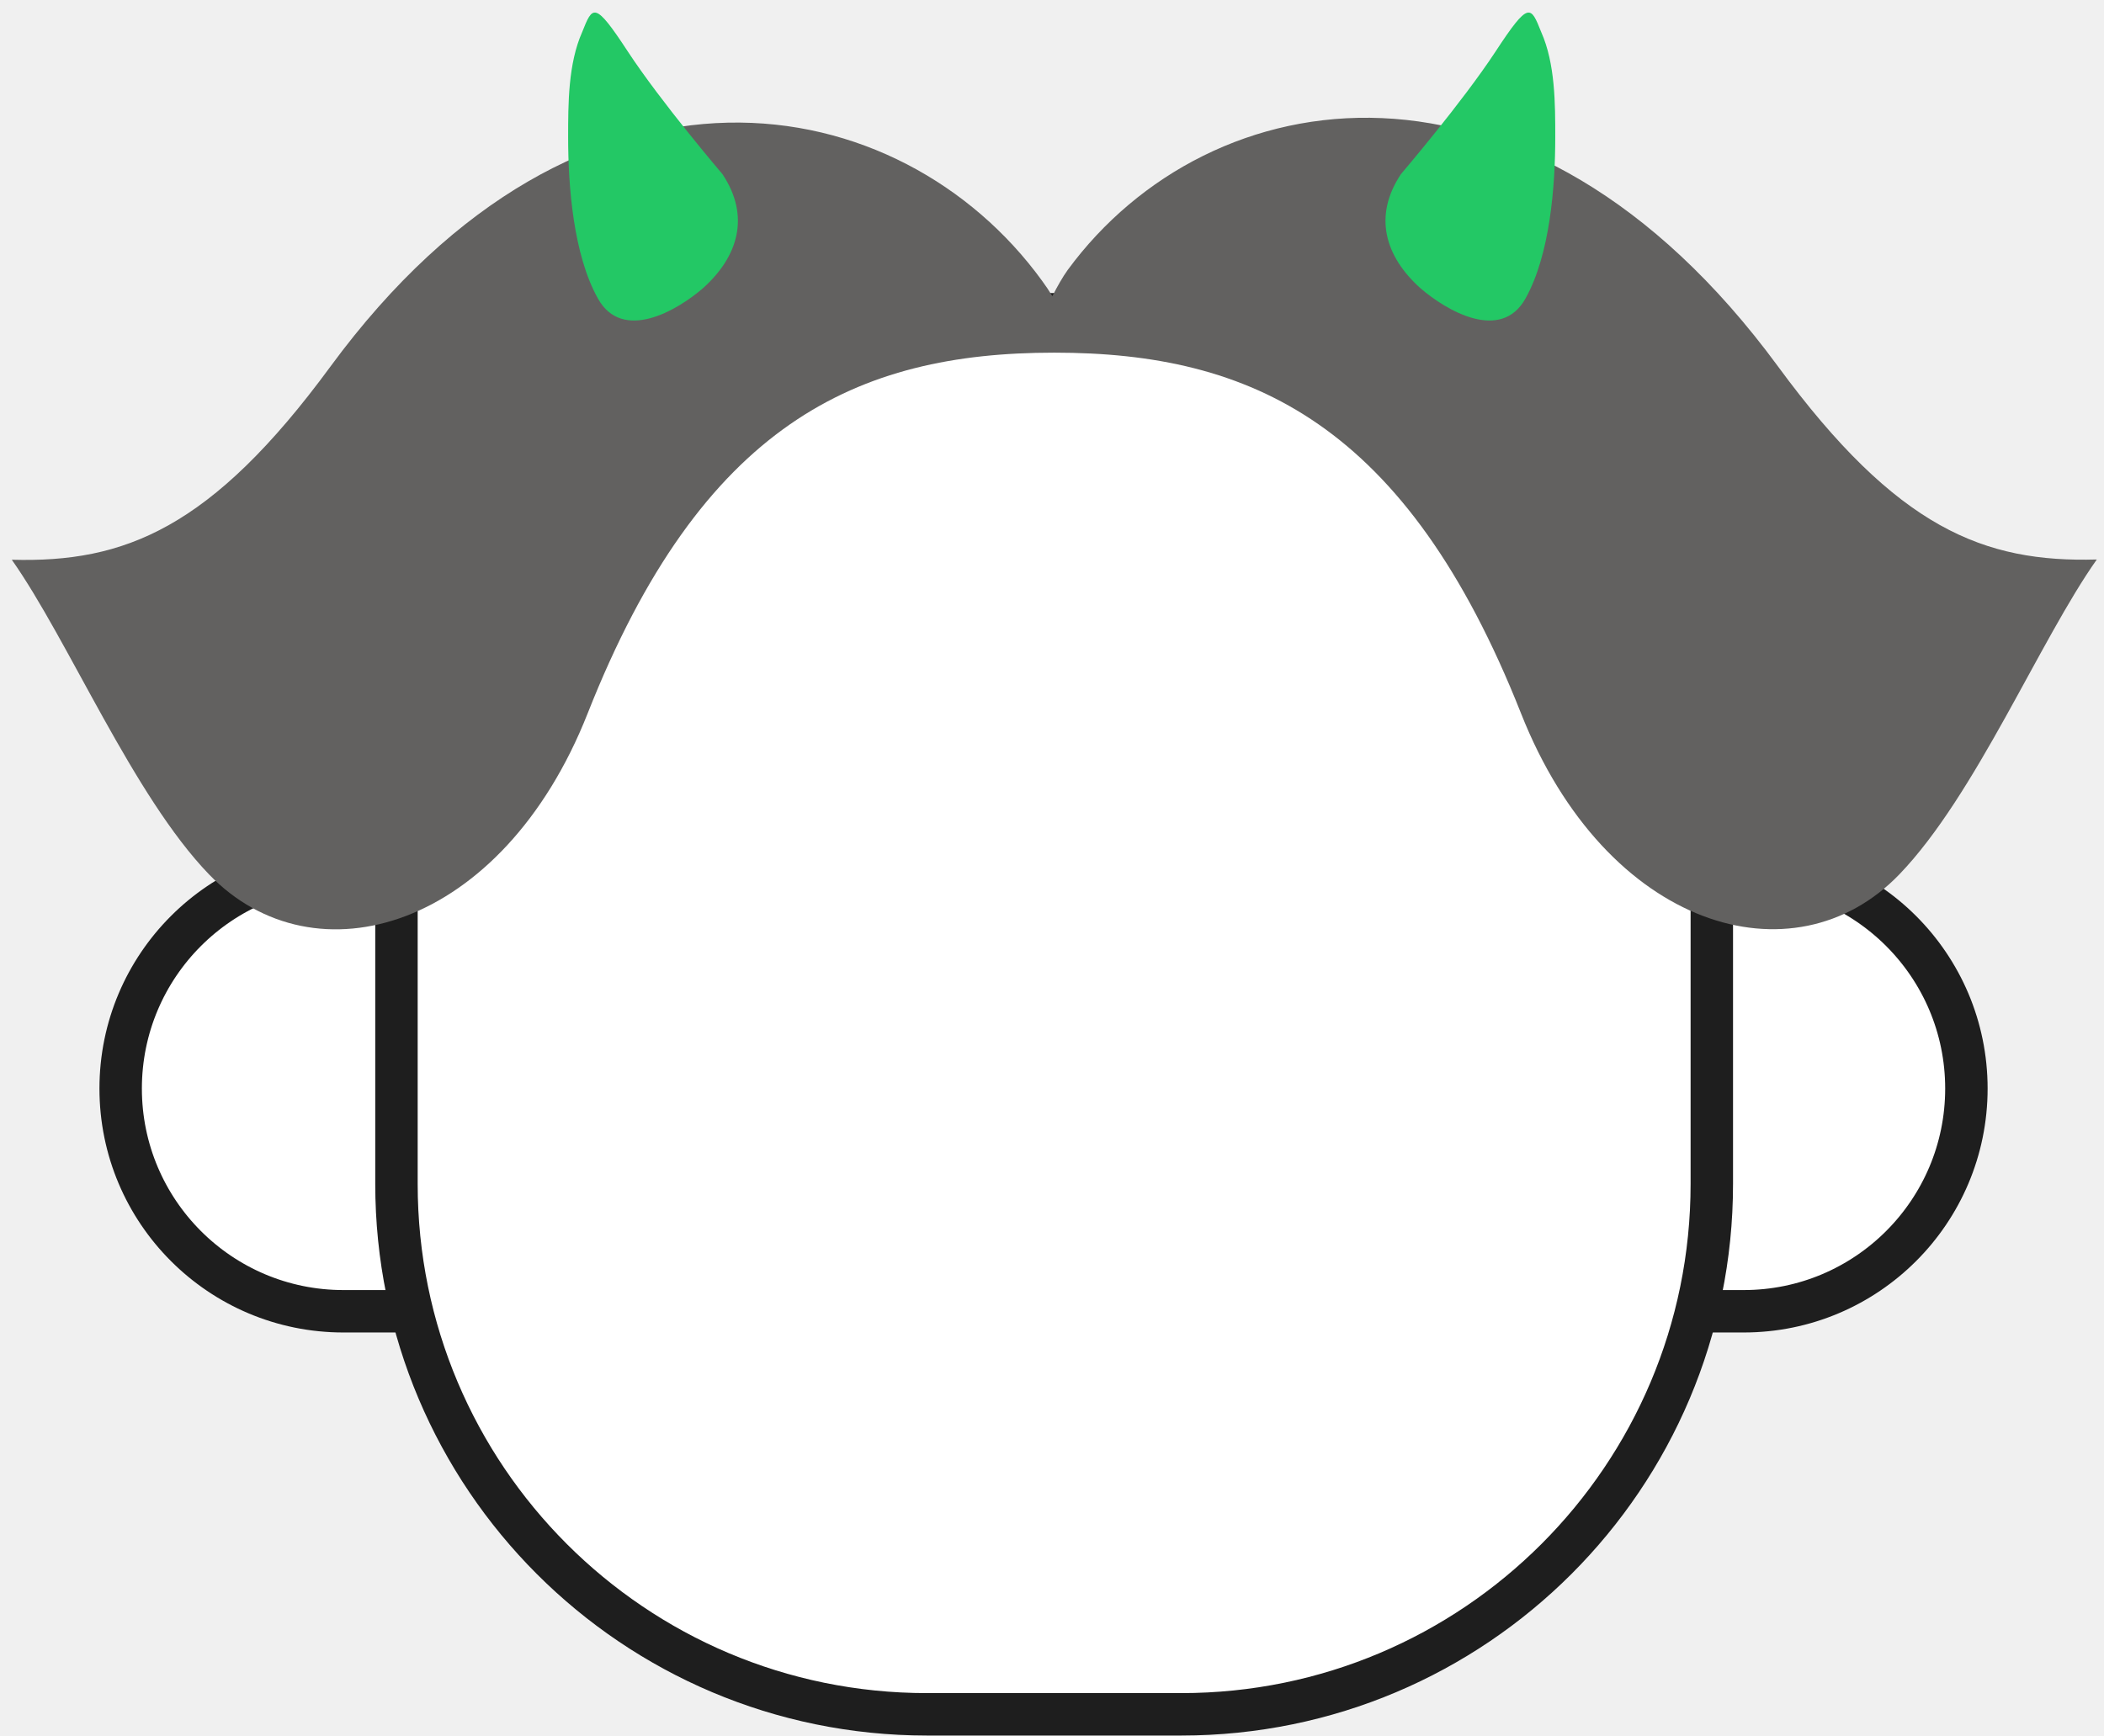
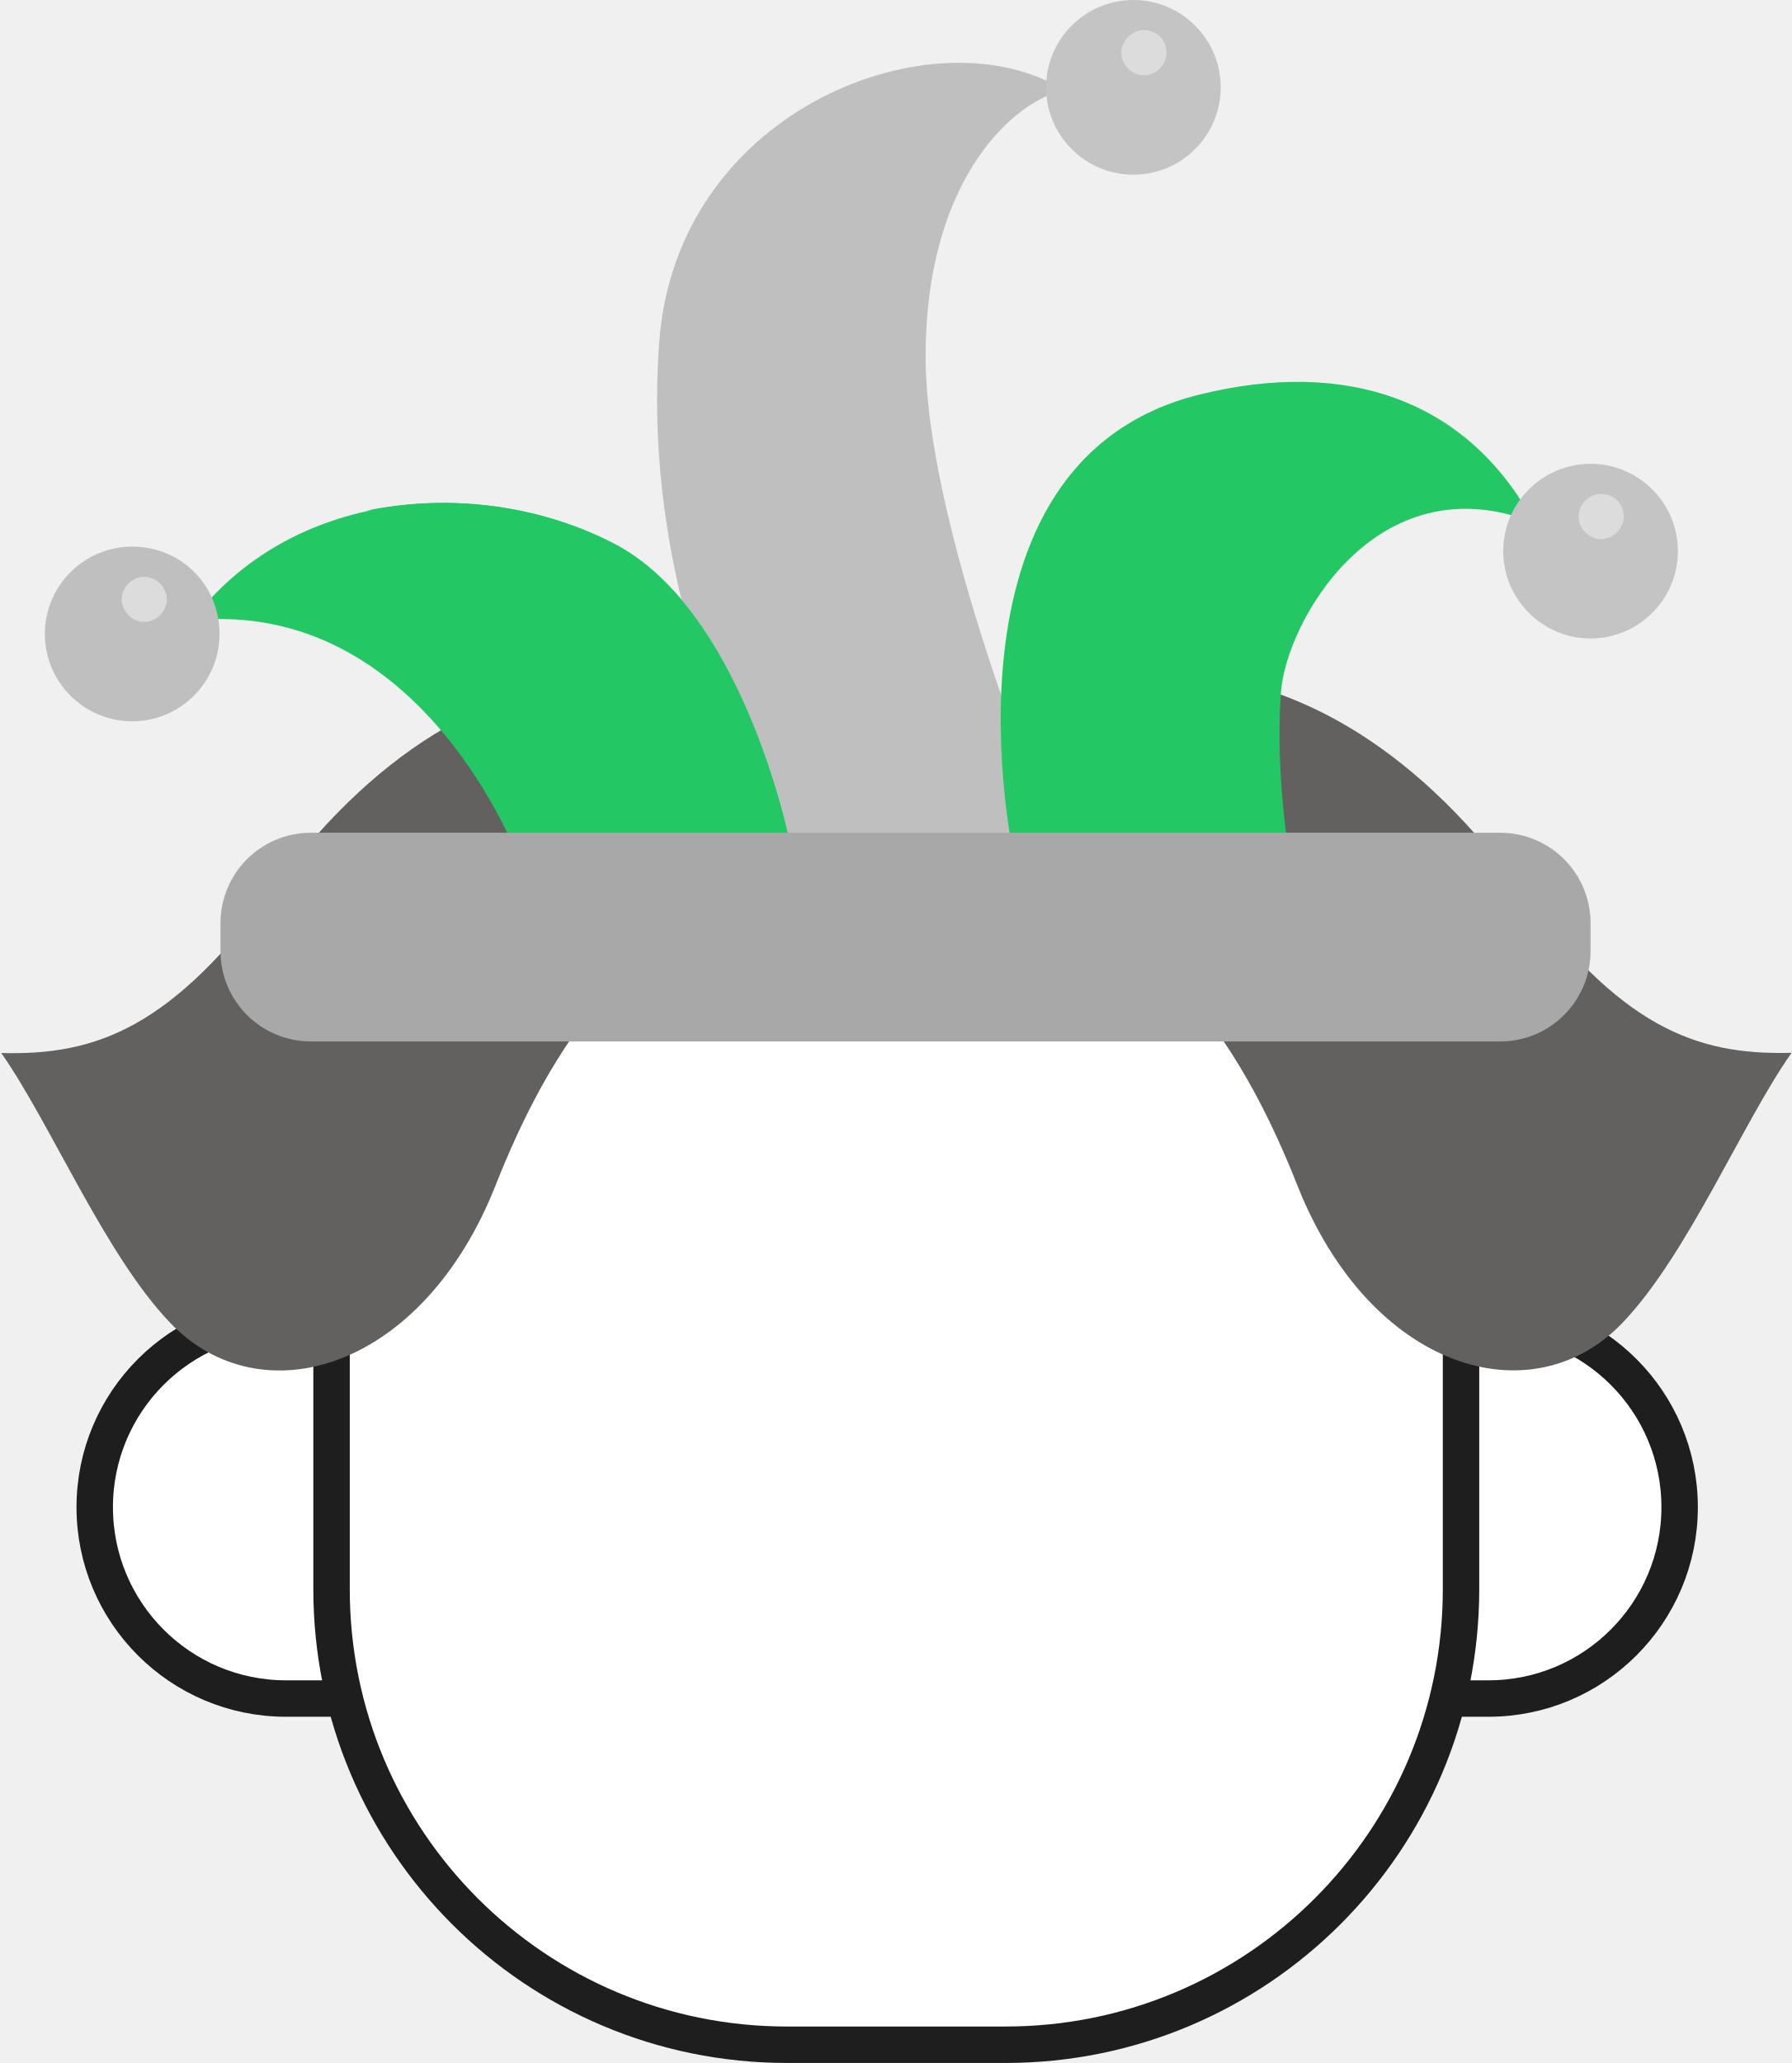
- <svg xmlns="http://www.w3.org/2000/svg" width="120" height="99" viewBox="0 0 120 99" fill="none">
-   <rect x="6.882" y="49.387" width="105.27" height="25.41" rx="12.705" fill="white" stroke="#1E1E1E" stroke-width="2.42" />
-   <rect x="22.612" y="17.927" width="75.02" height="79.86" rx="30.25" fill="white" stroke="#1E1E1E" stroke-width="2.42" />
-   <path d="M101.397 20.888C87.118 1.455 68.966 4.418 60.903 15.389C60.613 15.789 60.31 16.326 60.021 16.891C59.828 16.574 59.621 16.271 59.428 16.009C51.406 4.955 33.185 1.399 18.851 20.902C12.043 30.178 7.081 32.108 0.672 31.928C3.911 36.518 7.591 45.394 11.932 49.887C17.942 56.117 28.651 53.016 33.516 40.694C40.035 24.169 48.884 20.116 60.131 20.116C71.378 20.116 80.212 24.169 86.746 40.681C91.611 53.002 102.32 56.117 108.329 49.874C112.671 45.367 116.351 36.49 119.59 31.915C113.167 32.094 108.205 30.164 101.397 20.888Z" fill="#626160" />
-   <path d="M41.203 9.931C41.203 9.931 37.703 5.831 35.803 2.931C33.903 0.031 33.803 0.331 33.203 1.831C32.403 3.631 32.403 5.931 32.403 7.831C32.403 10.631 32.703 14.531 34.103 17.031C35.503 19.531 38.603 17.731 40.103 16.431C42.103 14.631 42.803 12.331 41.203 9.931Z" fill="#23C865" />
-   <path d="M33.803 1.131C33.803 1.131 32.003 5.131 32.903 11.231C33.803 17.231 34.903 18.231 36.603 18.031C36.603 18.031 35.203 17.631 34.203 12.931C33.203 8.331 33.103 2.731 33.803 1.131Z" fill="#23C865" />
-   <path d="M40.103 9.531C39.803 9.231 39.403 8.731 39.003 8.131C39.103 8.331 39.203 8.631 39.303 8.831C39.703 9.831 40.403 10.731 40.803 11.731C42.003 14.231 39.103 16.831 39.103 16.831C39.103 16.831 40.403 16.731 41.403 14.331C42.403 11.931 41.103 10.531 40.103 9.531Z" fill="#23C865" />
-   <path d="M79.903 9.931C79.903 9.931 83.403 5.831 85.303 2.931C87.203 0.031 87.303 0.331 87.903 1.831C88.703 3.631 88.703 5.931 88.703 7.831C88.703 10.631 88.403 14.531 87.003 17.031C85.603 19.531 82.503 17.731 81.003 16.431C79.003 14.631 78.303 12.331 79.903 9.931Z" fill="#23C865" />
-   <path d="M87.303 1.131C87.303 1.131 89.103 5.131 88.203 11.231C87.303 17.231 86.203 18.231 84.503 18.031C84.503 18.031 85.903 17.631 86.903 12.931C87.903 8.331 88.003 2.731 87.303 1.131Z" fill="#23C865" />
-   <path d="M81.003 9.531C81.303 9.231 81.703 8.731 82.103 8.131C82.003 8.331 81.903 8.631 81.803 8.831C81.003 10.731 79.803 13.331 80.903 15.431C81.203 15.931 81.603 16.431 82.003 16.831C82.003 16.831 80.703 16.731 79.703 14.331C78.703 11.931 80.003 10.531 81.003 9.531Z" fill="#23C865" />
+ <svg xmlns="http://www.w3.org/2000/svg" width="119" height="137" viewBox="0 0 119 137" fill="none">
+   <rect x="6.292" y="87.387" width="105.27" height="25.41" rx="12.705" fill="white" stroke="#1E1E1E" stroke-width="2.42" />
+   <rect x="22.022" y="55.927" width="75.02" height="79.86" rx="30.25" fill="white" stroke="#1E1E1E" stroke-width="2.42" />
+   <path d="M100.807 58.888C86.528 39.455 68.376 42.418 60.313 53.389C60.023 53.789 59.72 54.326 59.431 54.891C59.238 54.574 59.031 54.271 58.838 54.009C50.816 42.956 32.596 39.4 18.262 58.902C11.453 68.178 6.491 70.108 0.082 69.928C3.321 74.518 7.001 83.394 11.343 87.887C17.352 94.117 28.061 91.016 32.926 78.694C39.446 62.169 48.294 58.117 59.541 58.117C70.788 58.117 79.623 62.169 86.156 78.68C91.021 91.002 101.73 94.117 107.739 87.874C112.081 83.367 115.761 74.49 119 69.915C112.577 70.094 107.615 68.164 100.807 58.888Z" fill="#626160" />
+   <path d="M34.48 57.1H52.78C52.78 57.1 49.68 40.5 40.58 36C31.58 31.5 19.28 32.6 12.78 41.2C28.08 39.7 34.48 57.1 34.48 57.1Z" fill="#23C865" />
+   <path d="M52.38 57.1H70.68C70.68 57.1 61.48 35.8 61.48 23.7C61.48 11.6 67.58 6.6 70.68 6C62.28 0.7 44.88 7.1 43.78 22.8C42.38 42.2 52.38 57.1 52.38 57.1Z" fill="#BFBFBF" />
+   <path d="M40.58 36C35.68 33.5 29.78 32.8 24.38 33.9C27.88 33.9 31.68 34.4 35.08 36.1C43.08 40.2 48.28 49 49.68 57.1H52.68C52.78 57.1 49.68 40.5 40.58 36Z" fill="#23C865" />
+   <path d="M81.08 5.8C81.08 9 78.48 11.6 75.28 11.6C72.08 11.6 69.48 9 69.48 5.8C69.48 2.6 72.08 0 75.28 0C78.48 0 81.08 2.6 81.08 5.8Z" fill="#C4C4C4" />
+   <path d="M77.48 3.5C77.48 4.3 76.78 5 75.98 5C75.18 5 74.48 4.3 74.48 3.5C74.48 2.7 75.18 2 75.98 2C76.78 2 77.48 2.6 77.48 3.5Z" fill="#DCDCDC" />
+   <path d="M14.58 42.1C14.58 45.3 11.98 47.9 8.78 47.9C5.58 47.9 2.98 45.3 2.98 42.1C2.98 38.9 5.58 36.3 8.78 36.3C12.08 36.3 14.58 38.9 14.58 42.1Z" fill="#BFBFBF" />
+   <path d="M11.08 39.8C11.08 40.6 10.38 41.3 9.58 41.3C8.78 41.3 8.08 40.6 8.08 39.8C8.08 39 8.78 38.3 9.58 38.3C10.38 38.3 11.08 39 11.08 39.8Z" fill="#DCDCDC" />
+   <path d="M67.38 57.1H85.68C85.68 57.1 84.68 51.5 85.08 46C85.38 41.4 91.38 30.6 101.88 34.7C97.48 26.5 89.38 23.8 79.68 26.2C61.48 30.7 67.38 57.1 67.38 57.1Z" fill="#23C865" />
+   <path d="M111.446 36.6C111.446 39.8 108.846 42.4 105.646 42.4C102.446 42.4 99.846 39.8 99.846 36.6C99.846 33.4 102.446 30.8 105.646 30.8C108.846 30.8 111.446 33.4 111.446 36.6Z" fill="#C4C4C4" />
+   <path d="M107.846 34.3C107.846 35.1 107.146 35.8 106.346 35.8C105.546 35.8 104.846 35.1 104.846 34.3C104.846 33.5 105.546 32.8 106.346 32.8C107.146 32.8 107.846 33.4 107.846 34.3Z" fill="#DCDCDC" />
+   <rect x="14.646" y="55.302" width="91" height="13.858" rx="6" fill="#A8A8A8" />
</svg>
